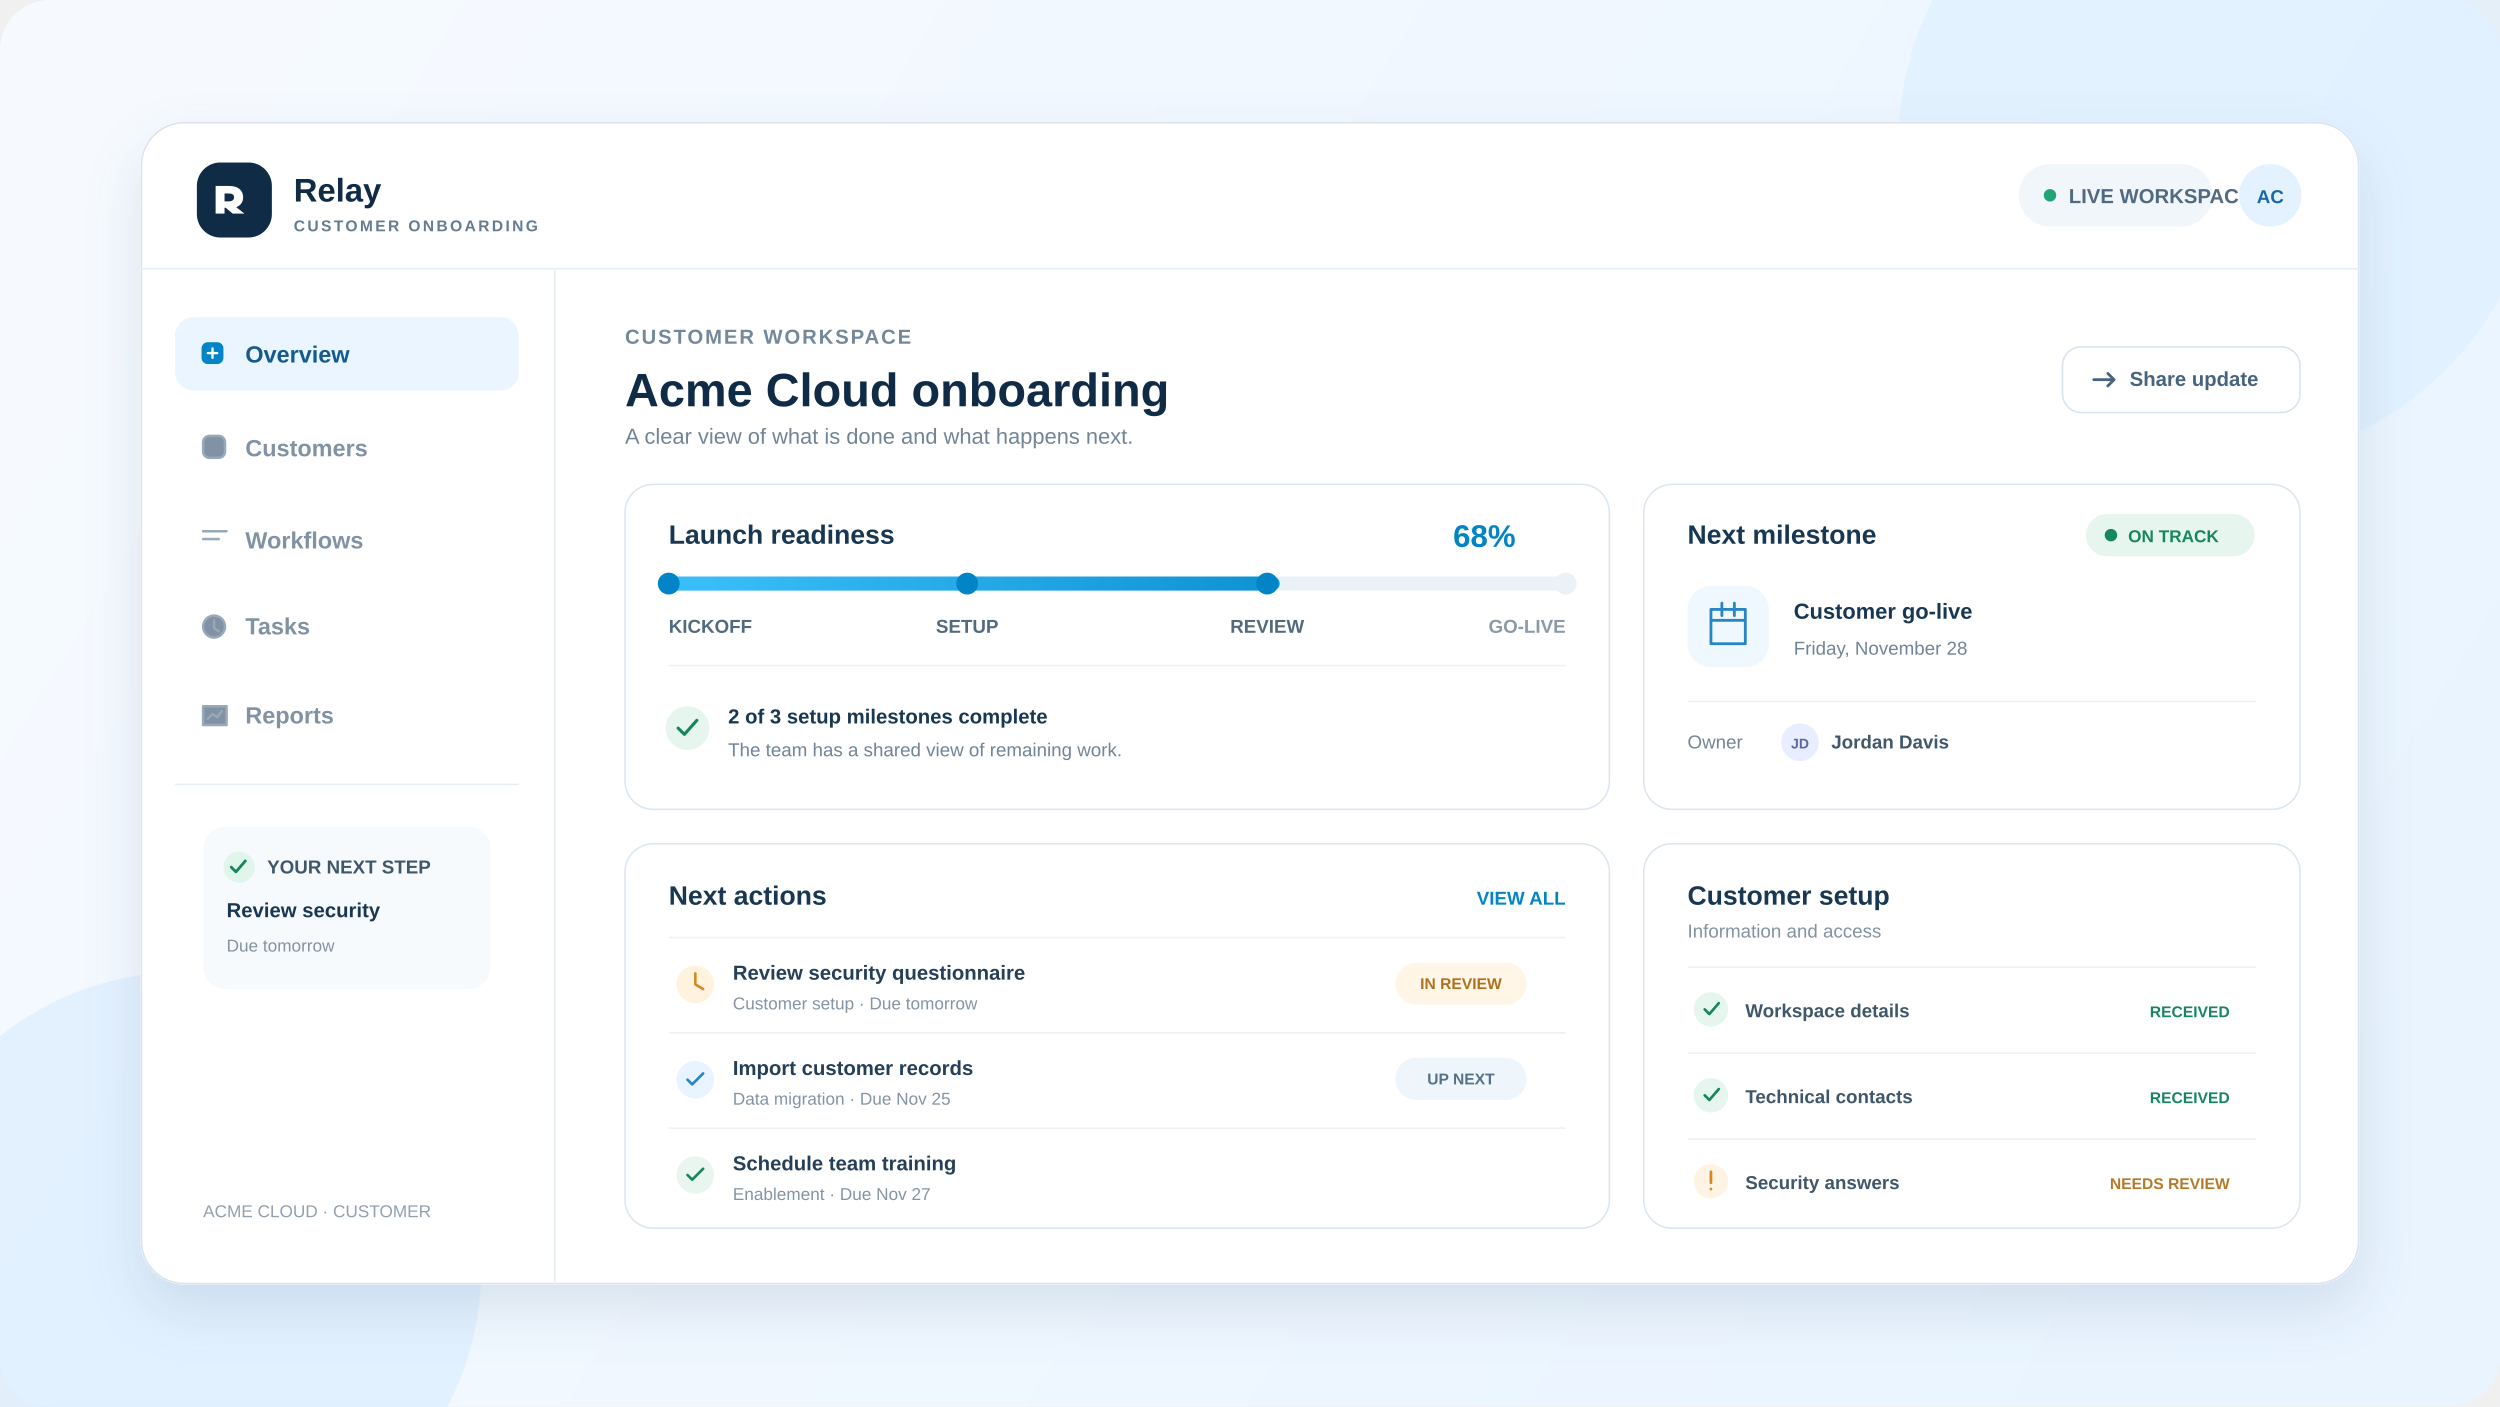
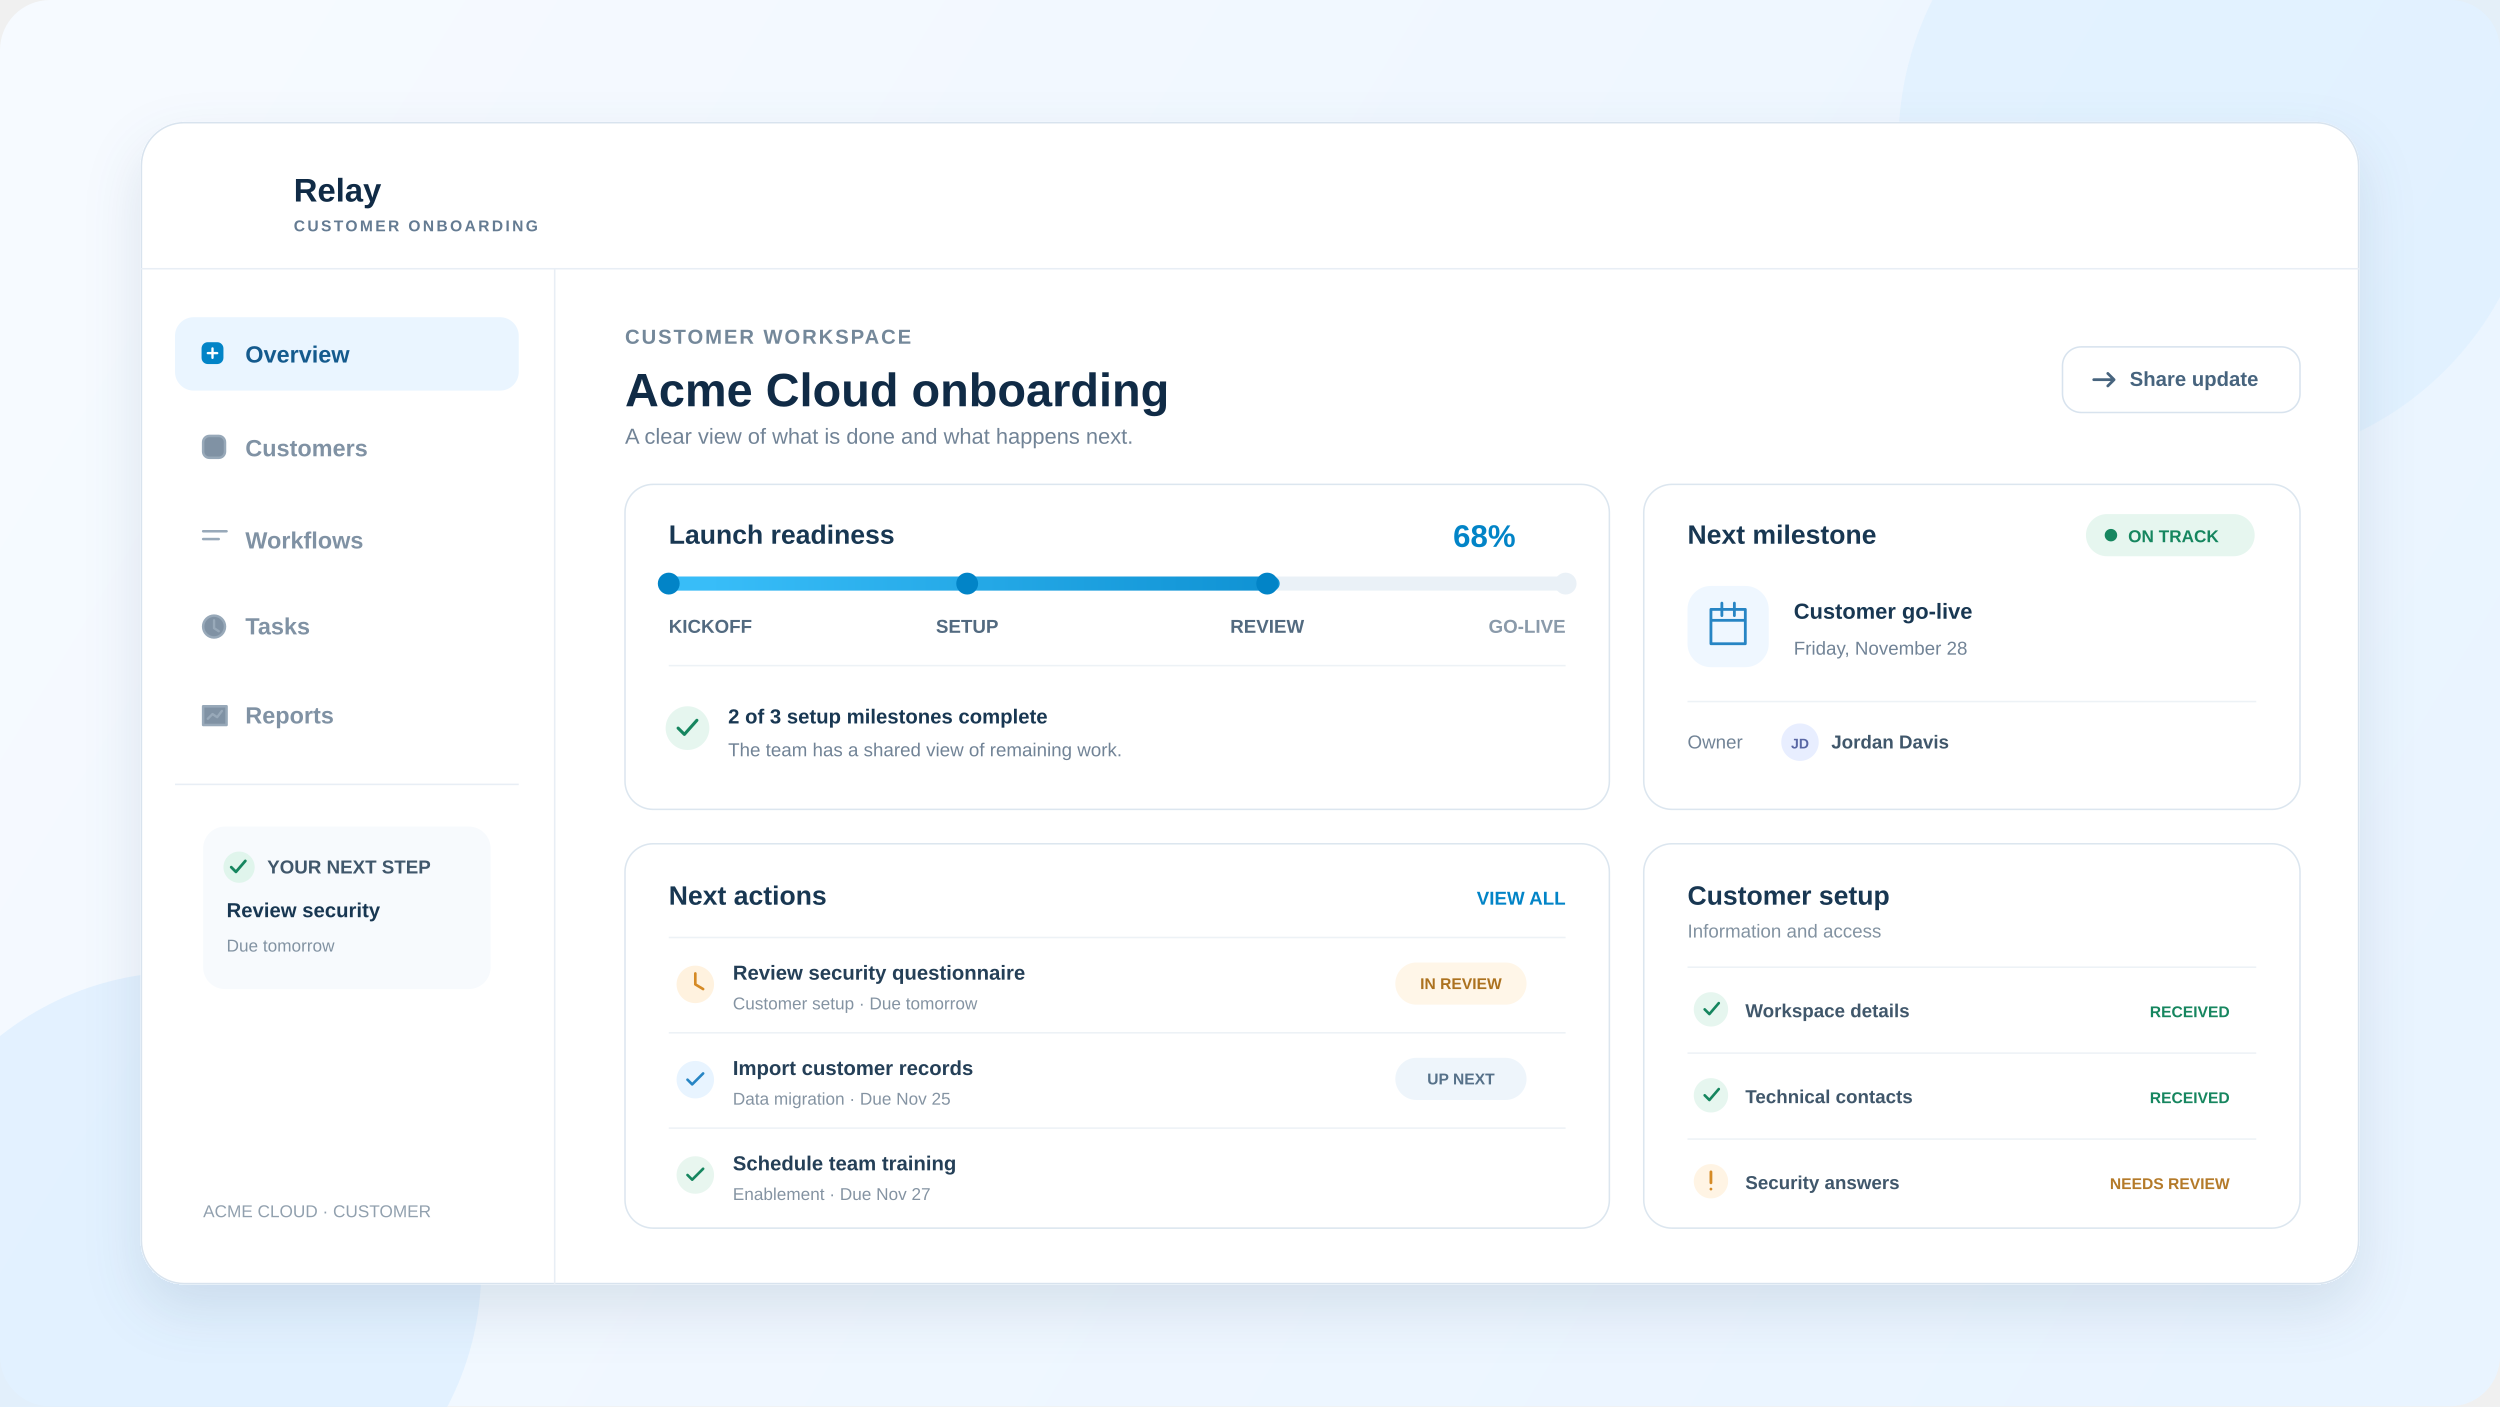
<svg xmlns="http://www.w3.org/2000/svg" width="1600" height="900" viewBox="0 0 1600 900" fill="none">
  <defs>
    <linearGradient id="background" x1="120" y1="40" x2="1460" y2="860" gradientUnits="userSpaceOnUse">
      <stop stop-color="#F6FAFF" />
      <stop offset="1" stop-color="#E9F4FF" />
    </linearGradient>
    <linearGradient id="progress" x1="454" y1="0" x2="934" y2="0" gradientUnits="userSpaceOnUse">
      <stop stop-color="#38BDF8" />
      <stop offset="1" stop-color="#0284C7" />
    </linearGradient>
    <filter id="shadow" x="48" y="52" width="1504" height="820" filterUnits="userSpaceOnUse" color-interpolation-filters="sRGB">
      <feFlood flood-opacity="0" result="BackgroundImageFix" />
      <feColorMatrix in="SourceAlpha" values="0 0 0 0 0 0 0 0 0 0 0 0 0 0 0 0 0 0 127 0" result="hardAlpha" />
      <feOffset dy="16" />
      <feGaussianBlur stdDeviation="18" />
      <feComposite in2="hardAlpha" operator="out" />
      <feColorMatrix values="0 0 0 0 0.13 0 0 0 0 0.26 0 0 0 0 0.4 0 0 0 0.12 0" />
      <feBlend in2="BackgroundImageFix" result="effect1_dropShadow" />
      <feBlend in="SourceGraphic" in2="effect1_dropShadow" result="shape" />
    </filter>
  </defs>
  <rect width="1600" height="900" rx="32" fill="url(#background)" />
  <circle cx="1420" cy="92" r="205" fill="#D9EEFF" fill-opacity=".52" />
  <circle cx="118" cy="812" r="190" fill="#DCEEFF" fill-opacity=".7" />
  <path d="M92 180H1508" stroke="#DCE6F0" />
  <g filter="url(#shadow)">
    <rect x="90" y="78" width="1420" height="744" rx="28" fill="#fff" />
    <rect x="90.5" y="78.5" width="1419" height="743" rx="27.5" stroke="#D8E3EE" />
  </g>
  <path d="M90 172H1510" stroke="#E8EEF5" />
-   <rect x="126" y="104" width="48" height="48" rx="15" fill="#102B46" />
-   <path d="M138 137V119h8.6c5.8 0 9 2.8 9 7.3 0 3-1.6 5.2-4.4 6.3l5.2 4.1h-7.5l-4.4-3.7h-.8v3.7H138Zm5.7-8.1h2.5c2.4 0 3.6-.9 3.6-2.6s-1.2-2.5-3.6-2.5h-2.5v5.1Z" fill="#fff" />
  <text x="188" y="129" fill="#102B46" font-family="Arial,sans-serif" font-size="21" font-weight="700">Relay</text>
  <text x="188" y="148" fill="#647B92" font-family="Arial,sans-serif" font-size="10" font-weight="700" letter-spacing="1.5">CUSTOMER ONBOARDING</text>
-   <rect x="1292" y="105" width="124" height="40" rx="20" fill="#F1F6FA" />
-   <circle cx="1312" cy="125" r="4" fill="#22A477" />
-   <text x="1324" y="130" fill="#526A80" font-family="Arial,sans-serif" font-size="13" font-weight="700">LIVE WORKSPACE</text>
-   <circle cx="1453" cy="125" r="20" fill="#E4F1FF" />
-   <text x="1453" y="130" fill="#1769AA" font-family="Arial,sans-serif" font-size="12" font-weight="700" text-anchor="middle">AC</text>
  <path d="M355 172V822" stroke="#E8EEF5" />
  <rect x="112" y="203" width="220" height="47" rx="12" fill="#EAF5FF" />
  <rect x="129" y="219" width="14" height="14" rx="4" fill="#0284C7" />
  <path d="M133 226h6m-3-3v6" stroke="#fff" stroke-width="1.5" stroke-linecap="round" />
  <text x="157" y="232" fill="#145A8D" font-family="Arial,sans-serif" font-size="15" font-weight="700">Overview</text>
  <g fill="#8092A4" font-family="Arial,sans-serif" font-size="15" font-weight="600">
    <rect x="130" y="279" width="14" height="14" rx="4" stroke="#98A9B9" stroke-width="1.6" />
    <text x="157" y="292">Customers</text>
    <path d="M130 340h15m-15 5h10" stroke="#98A9B9" stroke-width="1.6" stroke-linecap="round" />
    <text x="157" y="351">Workflows</text>
    <circle cx="137" cy="401" r="7" stroke="#98A9B9" stroke-width="1.6" />
    <path d="M137 397v5l3 2" stroke="#98A9B9" stroke-width="1.5" stroke-linecap="round" />
    <text x="157" y="406">Tasks</text>
    <path d="M130 452h15v12h-15z" stroke="#98A9B9" stroke-width="1.6" stroke-linejoin="round" />
    <path d="m133 460 3-3 3 2 3-4" stroke="#98A9B9" stroke-width="1.5" stroke-linecap="round" stroke-linejoin="round" />
    <text x="157" y="463">Reports</text>
  </g>
  <path d="M112 502H332" stroke="#E8EEF5" />
  <rect x="130" y="529" width="184" height="104" rx="14" fill="#F7FAFD" />
  <circle cx="153" cy="555" r="10" fill="#E0F5EC" />
  <path d="m148 555 3 3 6-7" stroke="#16865F" stroke-width="1.8" stroke-linecap="round" stroke-linejoin="round" />
  <text x="171" y="559" fill="#40576B" font-family="Arial,sans-serif" font-size="12" font-weight="700">YOUR NEXT STEP</text>
  <text x="145" y="587" fill="#183752" font-family="Arial,sans-serif" font-size="13" font-weight="700">Review security</text>
  <text x="145" y="609" fill="#8192A2" font-family="Arial,sans-serif" font-size="11">Due tomorrow</text>
  <text x="130" y="779" fill="#91A0AE" font-family="Arial,sans-serif" font-size="11">ACME CLOUD · CUSTOMER</text>
  <text x="400" y="220" fill="#74889A" font-family="Arial,sans-serif" font-size="13" font-weight="700" letter-spacing="1.2">CUSTOMER WORKSPACE</text>
  <text x="400" y="260" fill="#102B46" font-family="Arial,sans-serif" font-size="30" font-weight="700">Acme Cloud onboarding</text>
  <text x="400" y="284" fill="#718396" font-family="Arial,sans-serif" font-size="14">A clear view of what is done and what happens next.</text>
  <rect x="1320" y="222" width="152" height="42" rx="12" fill="#fff" stroke="#D8E3EE" />
  <path d="M1340 243h13m-4-4 4 4-4 4" stroke="#47647E" stroke-width="1.8" stroke-linecap="round" stroke-linejoin="round" />
  <text x="1363" y="247" fill="#47647E" font-family="Arial,sans-serif" font-size="13" font-weight="700">Share update</text>
  <rect x="400" y="310" width="630" height="208" rx="18" fill="#fff" stroke="#DCE6EF" />
  <text x="428" y="348" fill="#183752" font-family="Arial,sans-serif" font-size="17" font-weight="700">Launch readiness</text>
  <text x="970" y="350" fill="#0284C7" font-family="Arial,sans-serif" font-size="20" font-weight="700" text-anchor="end">68%</text>
  <rect x="428" y="369" width="574" height="9" rx="4.5" fill="#EAF1F7" />
  <rect x="428" y="369" width="391" height="9" rx="4.5" fill="url(#progress)" />
  <circle cx="428" cy="373.5" r="7" fill="#0284C7" />
  <circle cx="619" cy="373.5" r="7" fill="#0284C7" />
  <circle cx="811" cy="373.5" r="7" fill="#0284C7" />
  <circle cx="1002" cy="373.5" r="7" fill="#EAF1F7" />
  <g font-family="Arial,sans-serif" font-size="12" font-weight="700">
    <text x="428" y="405" fill="#526A80">KICKOFF</text>
    <text x="619" y="405" fill="#526A80" text-anchor="middle">SETUP</text>
    <text x="811" y="405" fill="#526A80" text-anchor="middle">REVIEW</text>
    <text x="1002" y="405" fill="#8A9AAA" text-anchor="end">GO-LIVE</text>
  </g>
  <path d="M428 426H1002" stroke="#EDF2F6" />
  <circle cx="440" cy="466" r="14" fill="#E6F6EF" />
  <path d="m434 466 4 4 8-9" stroke="#16865F" stroke-width="2" stroke-linecap="round" stroke-linejoin="round" />
  <text x="466" y="463" fill="#183752" font-family="Arial,sans-serif" font-size="13" font-weight="700">2 of 3 setup milestones complete</text>
  <text x="466" y="484" fill="#718396" font-family="Arial,sans-serif" font-size="12">The team has a shared view of remaining work.</text>
  <rect x="1052" y="310" width="420" height="208" rx="18" fill="#fff" stroke="#DCE6EF" />
  <text x="1080" y="348" fill="#183752" font-family="Arial,sans-serif" font-size="17" font-weight="700">Next milestone</text>
  <rect x="1335" y="329" width="108" height="27" rx="13.5" fill="#E6F6EF" />
  <circle cx="1351" cy="342.5" r="4" fill="#16865F" />
  <text x="1362" y="347" fill="#16865F" font-family="Arial,sans-serif" font-size="11" font-weight="700">ON TRACK</text>
  <rect x="1080" y="375" width="52" height="52" rx="15" fill="#EFF7FF" />
  <path d="M1095 390h22v22h-22zM1095 397h22m-15-11v8m8-8v8" stroke="#2785C4" stroke-width="1.8" stroke-linecap="round" stroke-linejoin="round" />
  <text x="1148" y="396" fill="#183752" font-family="Arial,sans-serif" font-size="14" font-weight="700">Customer go-live</text>
  <text x="1148" y="419" fill="#718396" font-family="Arial,sans-serif" font-size="12">Friday, November 28</text>
  <path d="M1080 449H1444" stroke="#EDF2F6" />
  <text x="1080" y="479" fill="#718396" font-family="Arial,sans-serif" font-size="12">Owner</text>
  <circle cx="1152" cy="475" r="12" fill="#E8EEFF" />
  <text x="1152" y="479" fill="#5967A4" font-family="Arial,sans-serif" font-size="9" font-weight="700" text-anchor="middle">JD</text>
  <text x="1172" y="479" fill="#40576B" font-family="Arial,sans-serif" font-size="12" font-weight="700">Jordan Davis</text>
  <rect x="400" y="540" width="630" height="246" rx="18" fill="#fff" stroke="#DCE6EF" />
  <text x="428" y="579" fill="#183752" font-family="Arial,sans-serif" font-size="17" font-weight="700">Next actions</text>
  <text x="1002" y="579" fill="#0284C7" font-family="Arial,sans-serif" font-size="12" font-weight="700" text-anchor="end">VIEW ALL</text>
  <path d="M428 600H1002M428 661H1002M428 722H1002" stroke="#EDF2F6" />
  <circle cx="445" cy="630" r="12" fill="#FFF2DF" />
  <path d="M445 623v7l5 3" stroke="#D58A25" stroke-width="1.7" stroke-linecap="round" stroke-linejoin="round" />
  <text x="469" y="627" fill="#243F57" font-family="Arial,sans-serif" font-size="13" font-weight="700">Review security questionnaire</text>
  <text x="469" y="646" fill="#8493A2" font-family="Arial,sans-serif" font-size="11">Customer setup · Due tomorrow</text>
  <rect x="893" y="616" width="84" height="27" rx="13.5" fill="#FFF6E8" />
  <text x="935" y="633" fill="#AC721F" font-family="Arial,sans-serif" font-size="10" font-weight="700" text-anchor="middle">IN REVIEW</text>
  <circle cx="445" cy="691" r="12" fill="#E8F4FF" />
  <path d="m440 691 3 3 7-7" stroke="#2785C4" stroke-width="1.7" stroke-linecap="round" stroke-linejoin="round" />
  <text x="469" y="688" fill="#243F57" font-family="Arial,sans-serif" font-size="13" font-weight="700">Import customer records</text>
  <text x="469" y="707" fill="#8493A2" font-family="Arial,sans-serif" font-size="11">Data migration · Due Nov 25</text>
  <rect x="893" y="677" width="84" height="27" rx="13.5" fill="#EEF5FB" />
  <text x="935" y="694" fill="#567189" font-family="Arial,sans-serif" font-size="10" font-weight="700" text-anchor="middle">UP NEXT</text>
  <circle cx="445" cy="752" r="12" fill="#E8F6EF" />
  <path d="m440 752 3 3 7-7" stroke="#16865F" stroke-width="1.7" stroke-linecap="round" stroke-linejoin="round" />
  <text x="469" y="749" fill="#243F57" font-family="Arial,sans-serif" font-size="13" font-weight="700">Schedule team training</text>
  <text x="469" y="768" fill="#8493A2" font-family="Arial,sans-serif" font-size="11">Enablement · Due Nov 27</text>
  <rect x="1052" y="540" width="420" height="246" rx="18" fill="#fff" stroke="#DCE6EF" />
  <text x="1080" y="579" fill="#183752" font-family="Arial,sans-serif" font-size="17" font-weight="700">Customer setup</text>
  <text x="1080" y="600" fill="#8292A1" font-family="Arial,sans-serif" font-size="12">Information and access</text>
  <path d="M1080 619H1444M1080 674H1444M1080 729H1444" stroke="#EDF2F6" />
  <circle cx="1095" cy="646" r="11" fill="#E6F6EF" />
  <path d="m1091 646 3 3 6-7" stroke="#16865F" stroke-width="1.7" stroke-linecap="round" stroke-linejoin="round" />
  <text x="1117" y="651" fill="#40576B" font-family="Arial,sans-serif" font-size="12" font-weight="600">Workspace details</text>
  <text x="1427" y="651" fill="#16865F" font-family="Arial,sans-serif" font-size="10" font-weight="700" text-anchor="end">RECEIVED</text>
  <circle cx="1095" cy="701" r="11" fill="#E6F6EF" />
  <path d="m1091 701 3 3 6-7" stroke="#16865F" stroke-width="1.7" stroke-linecap="round" stroke-linejoin="round" />
  <text x="1117" y="706" fill="#40576B" font-family="Arial,sans-serif" font-size="12" font-weight="600">Technical contacts</text>
  <text x="1427" y="706" fill="#16865F" font-family="Arial,sans-serif" font-size="10" font-weight="700" text-anchor="end">RECEIVED</text>
  <circle cx="1095" cy="756" r="11" fill="#FFF4E4" />
  <path d="M1095 750v7m0 4h.01" stroke="#D58A25" stroke-width="1.8" stroke-linecap="round" />
  <text x="1117" y="761" fill="#40576B" font-family="Arial,sans-serif" font-size="12" font-weight="600">Security answers</text>
  <text x="1427" y="761" fill="#B47A29" font-family="Arial,sans-serif" font-size="10" font-weight="700" text-anchor="end">NEEDS REVIEW</text>
</svg>
